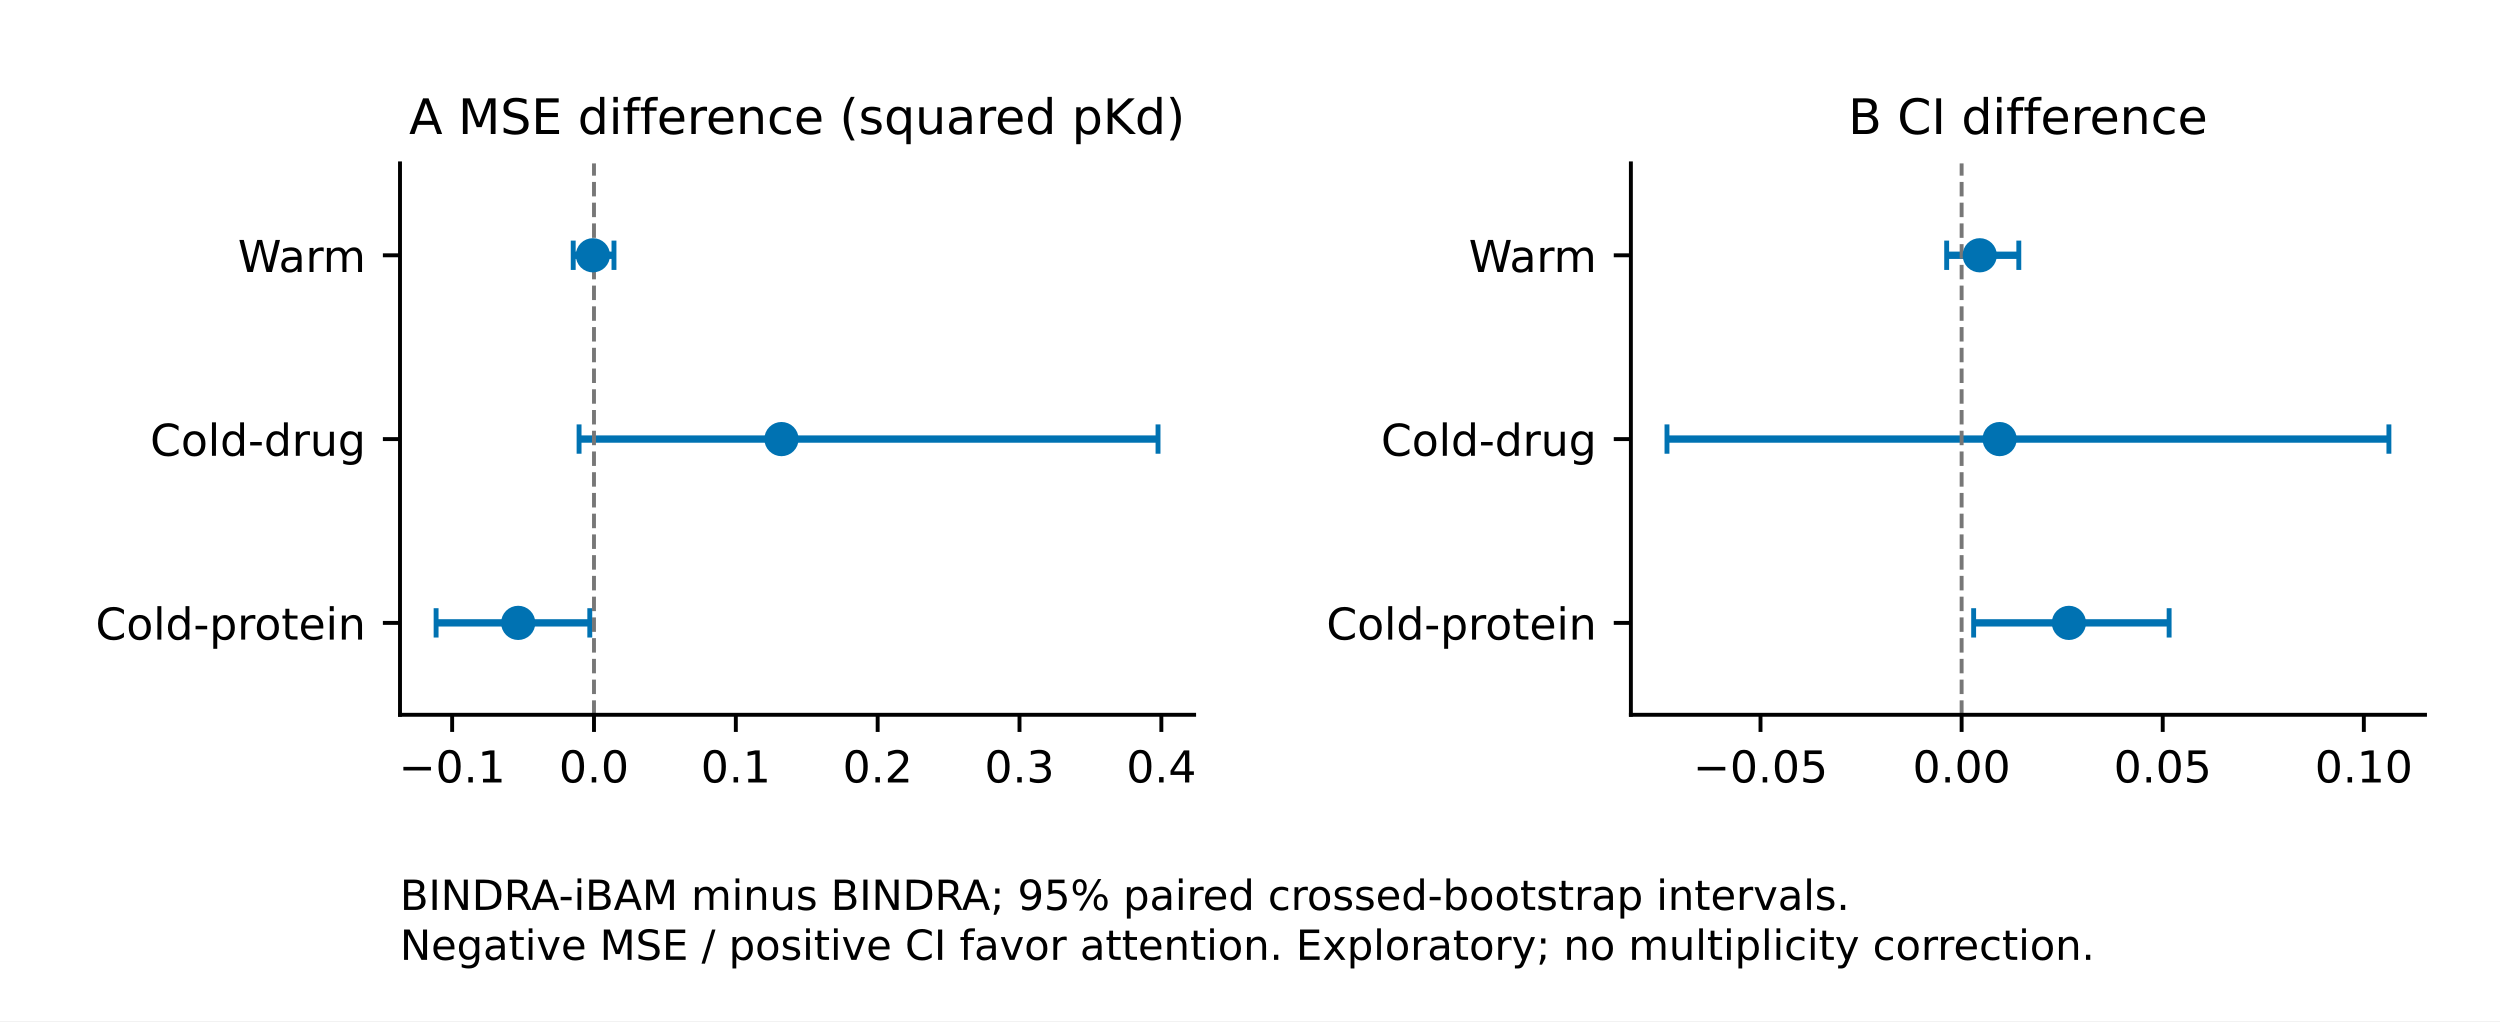
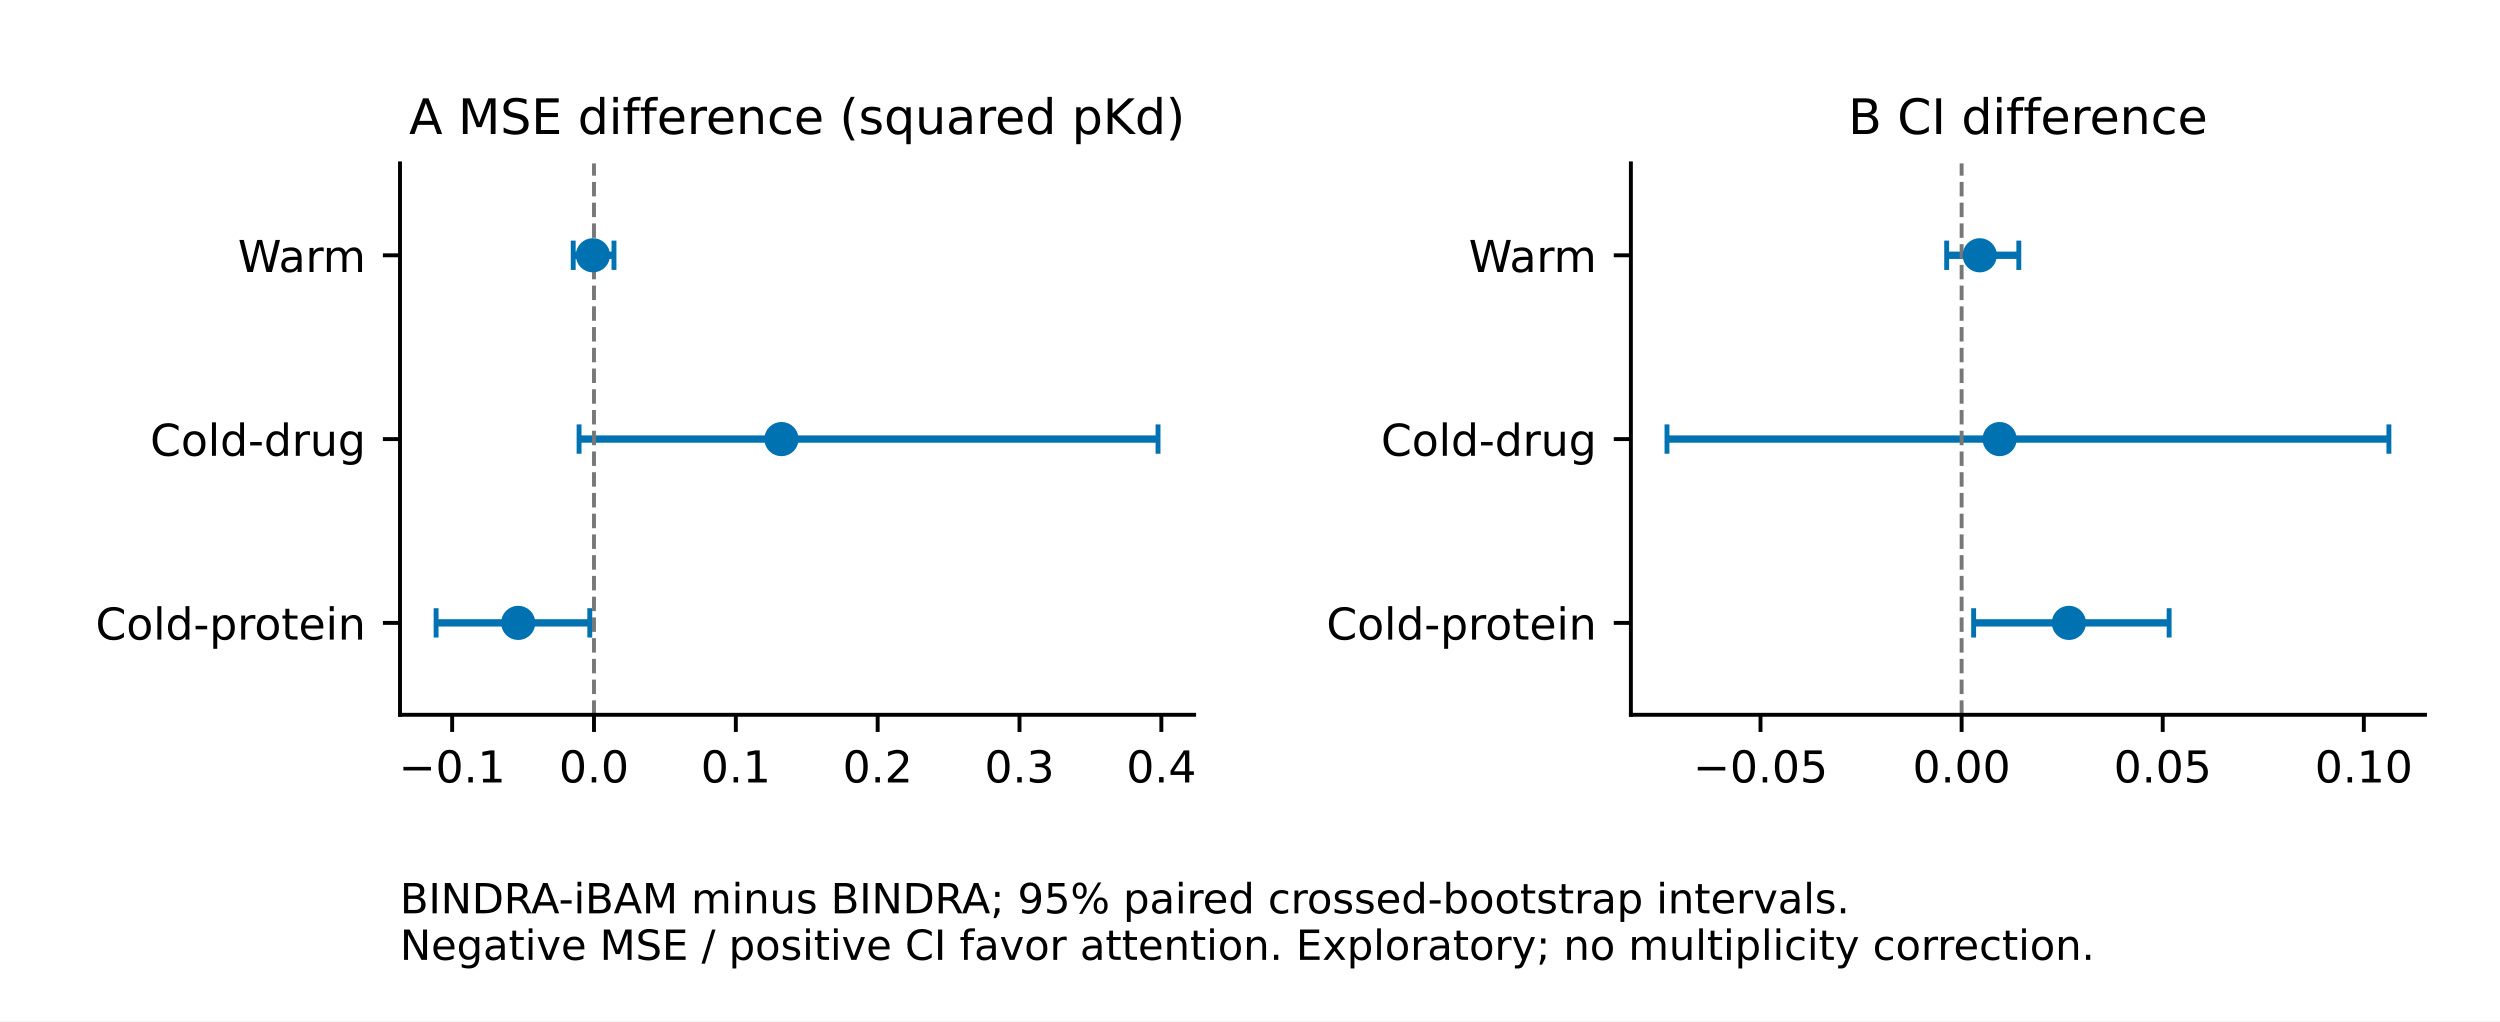
<svg xmlns="http://www.w3.org/2000/svg" xmlns:xlink="http://www.w3.org/1999/xlink" width="511.2pt" height="208.8pt" viewBox="0 0 511.2 208.8" version="1.1">
  <defs>
    <style type="text/css">*{stroke-linejoin: round; stroke-linecap: butt}</style>
  </defs>
  <g id="figure_1">
    <g id="patch_1">
      <path d="M 0 208.8  L 511.2 208.8  L 511.2 0  L 0 0  z " style="fill: #ffffff" />
    </g>
    <g id="axes_1">
      <g id="patch_2">
        <path d="M 81.792 146.16  L 244.173 146.16  L 244.173 33.408  L 81.792 33.408  z " style="fill: #ffffff" />
      </g>
      <g id="matplotlib.axis_1">
        <g id="xtick_1">
          <g id="line2d_1">
            <defs>
-               <path id="mb16f239b80" d="M 0 0  L 0 3.5  " style="stroke: #000000; stroke-width: 0.8" />
+               <path id="m791eb9a674" d="M 0 0  L 0 3.5  " style="stroke: #000000; stroke-width: 0.8" />
            </defs>
            <g>
-               <use xlink:href="#mb16f239b80" x="92.455" y="146.16" style="stroke: #000000; stroke-width: 0.8" />
+               <use xlink:href="#m791eb9a674" x="92.455" y="146.16" style="stroke: #000000; stroke-width: 0.8" />
            </g>
          </g>
          <g id="text_1">
-             <text style="font-size: 9px; font-family: 'DejaVu Sans'; text-anchor: middle" x="92.455" y="159.998" transform="rotate(-0 92.45496 159.9979)">−0.1</text>
+             <text style="font: 9px 'DejaVu Sans'; text-anchor: middle" x="92.455" y="159.999" transform="rotate(-0 92.45496 159.9986)">−0.1</text>
          </g>
        </g>
        <g id="xtick_2">
          <g id="line2d_2">
            <g>
-               <use xlink:href="#mb16f239b80" x="121.458" y="146.16" style="stroke: #000000; stroke-width: 0.8" />
+               <use xlink:href="#m791eb9a674" x="121.458" y="146.16" style="stroke: #000000; stroke-width: 0.8" />
            </g>
          </g>
          <g id="text_2">
-             <text style="font-size: 9px; font-family: 'DejaVu Sans'; text-anchor: middle" x="121.458" y="159.998" transform="rotate(-0 121.4583 159.9979)">0.0</text>
+             <text style="font: 9px 'DejaVu Sans'; text-anchor: middle" x="121.458" y="159.999" transform="rotate(-0 121.4583 159.9986)">0.0</text>
          </g>
        </g>
        <g id="xtick_3">
          <g id="line2d_3">
            <g>
-               <use xlink:href="#mb16f239b80" x="150.462" y="146.16" style="stroke: #000000; stroke-width: 0.8" />
+               <use xlink:href="#m791eb9a674" x="150.462" y="146.16" style="stroke: #000000; stroke-width: 0.8" />
            </g>
          </g>
          <g id="text_3">
-             <text style="font-size: 9px; font-family: 'DejaVu Sans'; text-anchor: middle" x="150.462" y="159.998" transform="rotate(-0 150.4616 159.9979)">0.1</text>
+             <text style="font: 9px 'DejaVu Sans'; text-anchor: middle" x="150.462" y="159.999" transform="rotate(-0 150.4616 159.9986)">0.1</text>
          </g>
        </g>
        <g id="xtick_4">
          <g id="line2d_4">
            <g>
-               <use xlink:href="#mb16f239b80" x="179.465" y="146.16" style="stroke: #000000; stroke-width: 0.8" />
+               <use xlink:href="#m791eb9a674" x="179.465" y="146.16" style="stroke: #000000; stroke-width: 0.8" />
            </g>
          </g>
          <g id="text_4">
-             <text style="font-size: 9px; font-family: 'DejaVu Sans'; text-anchor: middle" x="179.465" y="159.998" transform="rotate(-0 179.4649 159.9979)">0.2</text>
+             <text style="font: 9px 'DejaVu Sans'; text-anchor: middle" x="179.465" y="159.999" transform="rotate(-0 179.4649 159.9986)">0.2</text>
          </g>
        </g>
        <g id="xtick_5">
          <g id="line2d_5">
            <g>
-               <use xlink:href="#mb16f239b80" x="208.468" y="146.16" style="stroke: #000000; stroke-width: 0.8" />
+               <use xlink:href="#m791eb9a674" x="208.468" y="146.16" style="stroke: #000000; stroke-width: 0.8" />
            </g>
          </g>
          <g id="text_5">
-             <text style="font-size: 9px; font-family: 'DejaVu Sans'; text-anchor: middle" x="208.468" y="159.998" transform="rotate(-0 208.4683 159.9979)">0.3</text>
+             <text style="font: 9px 'DejaVu Sans'; text-anchor: middle" x="208.468" y="159.999" transform="rotate(-0 208.4683 159.9986)">0.3</text>
          </g>
        </g>
        <g id="xtick_6">
          <g id="line2d_6">
            <g>
-               <use xlink:href="#mb16f239b80" x="237.472" y="146.16" style="stroke: #000000; stroke-width: 0.8" />
+               <use xlink:href="#m791eb9a674" x="237.472" y="146.16" style="stroke: #000000; stroke-width: 0.8" />
            </g>
          </g>
          <g id="text_6">
-             <text style="font-size: 9px; font-family: 'DejaVu Sans'; text-anchor: middle" x="237.472" y="159.998" transform="rotate(-0 237.4716 159.9979)">0.4</text>
+             <text style="font: 9px 'DejaVu Sans'; text-anchor: middle" x="237.472" y="159.999" transform="rotate(-0 237.4716 159.9986)">0.4</text>
          </g>
        </g>
      </g>
      <g id="matplotlib.axis_2">
        <g id="ytick_1">
          <g id="line2d_7">
            <defs>
-               <path id="mec7291b51e" d="M 0 0  L -3.5 0  " style="stroke: #000000; stroke-width: 0.8" />
+               <path id="m7f62bbc961" d="M 0 0  L -3.5 0  " style="stroke: #000000; stroke-width: 0.8" />
            </defs>
            <g>
-               <use xlink:href="#mec7291b51e" x="81.792" y="52.2" style="stroke: #000000; stroke-width: 0.8" />
+               <use xlink:href="#m7f62bbc961" x="81.792" y="52.2" style="stroke: #000000; stroke-width: 0.8" />
            </g>
          </g>
          <g id="text_7">
-             <text style="font-size: 9px; font-family: 'DejaVu Sans'; text-anchor: end" x="74.792" y="55.619" transform="rotate(-0 74.792 55.61894)">Warm</text>
+             <text style="font: 9px 'DejaVu Sans'; text-anchor: end" x="74.792" y="55.619" transform="rotate(-0 74.792 55.6193)">Warm</text>
          </g>
        </g>
        <g id="ytick_2">
          <g id="line2d_8">
            <g>
-               <use xlink:href="#mec7291b51e" x="81.792" y="89.784" style="stroke: #000000; stroke-width: 0.8" />
+               <use xlink:href="#m7f62bbc961" x="81.792" y="89.784" style="stroke: #000000; stroke-width: 0.8" />
            </g>
          </g>
          <g id="text_8">
-             <text style="font-size: 9px; font-family: 'DejaVu Sans'; text-anchor: end" x="74.792" y="93.203" transform="rotate(-0 74.792 93.2033)">Cold-drug</text>
+             <text style="font: 9px 'DejaVu Sans'; text-anchor: end" x="74.792" y="93.203" transform="rotate(-0 74.792 93.2033)">Cold-drug</text>
          </g>
        </g>
        <g id="ytick_3">
          <g id="line2d_9">
            <g>
-               <use xlink:href="#mec7291b51e" x="81.792" y="127.368" style="stroke: #000000; stroke-width: 0.8" />
+               <use xlink:href="#m7f62bbc961" x="81.792" y="127.368" style="stroke: #000000; stroke-width: 0.8" />
            </g>
          </g>
          <g id="text_9">
-             <text style="font-size: 9px; font-family: 'DejaVu Sans'; text-anchor: end" x="74.792" y="130.787" transform="rotate(-0 74.792 130.7873)">Cold-protein</text>
+             <text style="font: 9px 'DejaVu Sans'; text-anchor: end" x="74.792" y="130.787" transform="rotate(-0 74.792 130.7873)">Cold-protein</text>
          </g>
        </g>
      </g>
      <g id="LineCollection_1">
-         <path d="M 117.212 52.2  L 125.547 52.2  " clip-path="url(#pb14c21e1c2)" style="fill: none; stroke: #0072b2; stroke-width: 1.5" />
-         <path d="M 118.409 89.784  L 236.792 89.784  " clip-path="url(#pb14c21e1c2)" style="fill: none; stroke: #0072b2; stroke-width: 1.5" />
-         <path d="M 89.173 127.368  L 120.598 127.368  " clip-path="url(#pb14c21e1c2)" style="fill: none; stroke: #0072b2; stroke-width: 1.5" />
+         <path d="M 117.212 52.2  L 125.547 52.2  " clip-path="url(#pfa1cc576c9)" style="fill: none; stroke: #0072b2; stroke-width: 1.5" />
+         <path d="M 118.409 89.784  L 236.792 89.784  " clip-path="url(#pfa1cc576c9)" style="fill: none; stroke: #0072b2; stroke-width: 1.5" />
+         <path d="M 89.173 127.368  L 120.598 127.368  " clip-path="url(#pfa1cc576c9)" style="fill: none; stroke: #0072b2; stroke-width: 1.5" />
      </g>
      <g id="line2d_10">
        <defs>
-           <path id="mea71ad5b78" d="M 0 3  L 0 -3  " style="stroke: #0072b2" />
+           <path id="mcc73ea2dad" d="M 0 3  L 0 -3  " style="stroke: #0072b2" />
        </defs>
-         <g clip-path="url(#pb14c21e1c2)">
-           <use xlink:href="#mea71ad5b78" x="117.212" y="52.2" style="fill: #0072b2; stroke: #0072b2" />
-           <use xlink:href="#mea71ad5b78" x="118.409" y="89.784" style="fill: #0072b2; stroke: #0072b2" />
-           <use xlink:href="#mea71ad5b78" x="89.173" y="127.368" style="fill: #0072b2; stroke: #0072b2" />
+         <g clip-path="url(#pfa1cc576c9)">
+           <use xlink:href="#mcc73ea2dad" x="117.212" y="52.2" style="fill: #0072b2; stroke: #0072b2" />
+           <use xlink:href="#mcc73ea2dad" x="118.409" y="89.784" style="fill: #0072b2; stroke: #0072b2" />
+           <use xlink:href="#mcc73ea2dad" x="89.173" y="127.368" style="fill: #0072b2; stroke: #0072b2" />
        </g>
      </g>
      <g id="line2d_11">
-         <g clip-path="url(#pb14c21e1c2)">
-           <use xlink:href="#mea71ad5b78" x="125.547" y="52.2" style="fill: #0072b2; stroke: #0072b2" />
-           <use xlink:href="#mea71ad5b78" x="236.792" y="89.784" style="fill: #0072b2; stroke: #0072b2" />
-           <use xlink:href="#mea71ad5b78" x="120.598" y="127.368" style="fill: #0072b2; stroke: #0072b2" />
+         <g clip-path="url(#pfa1cc576c9)">
+           <use xlink:href="#mcc73ea2dad" x="125.547" y="52.2" style="fill: #0072b2; stroke: #0072b2" />
+           <use xlink:href="#mcc73ea2dad" x="236.792" y="89.784" style="fill: #0072b2; stroke: #0072b2" />
+           <use xlink:href="#mcc73ea2dad" x="120.598" y="127.368" style="fill: #0072b2; stroke: #0072b2" />
        </g>
      </g>
      <g id="line2d_12">
-         <path d="M 121.458 146.16  L 121.458 33.408  " clip-path="url(#pb14c21e1c2)" style="fill: none; stroke-dasharray: 2.96,1.28; stroke-dashoffset: 0; stroke: #777777; stroke-width: 0.8" />
+         <path d="M 121.458 146.16  L 121.458 33.408  " clip-path="url(#pfa1cc576c9)" style="fill: none; stroke-dasharray: 2.96,1.28; stroke-dashoffset: 0; stroke: #777777; stroke-width: 0.8" />
      </g>
      <g id="line2d_13">
        <defs>
-           <path id="mc0d9a31079" d="M 0 3  C 0.796 3 1.559 2.684 2.121 2.121  C 2.684 1.559 3 0.796 3 0  C 3 -0.796 2.684 -1.559 2.121 -2.121  C 1.559 -2.684 0.796 -3 0 -3  C -0.796 -3 -1.559 -2.684 -2.121 -2.121  C -2.684 -1.559 -3 -0.796 -3 0  C -3 0.796 -2.684 1.559 -2.121 2.121  C -1.559 2.684 -0.796 3 0 3  z " style="stroke: #0072b2" />
+           <path id="mfc10e76f0a" d="M 0 3  C 0.796 3 1.559 2.684 2.121 2.121  C 2.684 1.559 3 0.796 3 0  C 3 -0.796 2.684 -1.559 2.121 -2.121  C 1.559 -2.684 0.796 -3 0 -3  C -0.796 -3 -1.559 -2.684 -2.121 -2.121  C -2.684 -1.559 -3 -0.796 -3 0  C -3 0.796 -2.684 1.559 -2.121 2.121  C -1.559 2.684 -0.796 3 0 3  z " style="stroke: #0072b2" />
        </defs>
-         <g clip-path="url(#pb14c21e1c2)">
-           <use xlink:href="#mc0d9a31079" x="121.236" y="52.2" style="fill: #0072b2; stroke: #0072b2" />
-           <use xlink:href="#mc0d9a31079" x="159.795" y="89.784" style="fill: #0072b2; stroke: #0072b2" />
-           <use xlink:href="#mc0d9a31079" x="105.962" y="127.368" style="fill: #0072b2; stroke: #0072b2" />
+         <g clip-path="url(#pfa1cc576c9)">
+           <use xlink:href="#mfc10e76f0a" x="121.236" y="52.2" style="fill: #0072b2; stroke: #0072b2" />
+           <use xlink:href="#mfc10e76f0a" x="159.795" y="89.784" style="fill: #0072b2; stroke: #0072b2" />
+           <use xlink:href="#mfc10e76f0a" x="105.962" y="127.368" style="fill: #0072b2; stroke: #0072b2" />
        </g>
      </g>
      <g id="patch_3">
        <path d="M 81.792 146.16  L 81.792 33.408  " style="fill: none; stroke: #000000; stroke-width: 0.8; stroke-linejoin: miter; stroke-linecap: square" />
      </g>
      <g id="patch_4">
        <path d="M 81.792 146.16  L 244.173 146.16  " style="fill: none; stroke: #000000; stroke-width: 0.8; stroke-linejoin: miter; stroke-linecap: square" />
      </g>
      <g id="text_10">
-         <text style="font-size: 10px; font-family: 'DejaVu Sans'; text-anchor: middle" x="162.983" y="27.408" transform="rotate(-0 162.9826 27.408)">A  MSE difference (squared pKd)</text>
+         <text style="font: 10px 'DejaVu Sans'; text-anchor: middle" x="162.983" y="27.408" transform="rotate(-0 162.9826 27.408)">A  MSE difference (squared pKd)</text>
      </g>
    </g>
    <g id="axes_2">
      <g id="patch_5">
        <path d="M 333.483 146.16  L 495.864 146.16  L 495.864 33.408  L 333.483 33.408  z " style="fill: #ffffff" />
      </g>
      <g id="matplotlib.axis_3">
        <g id="xtick_7">
          <g id="line2d_14">
            <g>
-               <use xlink:href="#mb16f239b80" x="359.989" y="146.16" style="stroke: #000000; stroke-width: 0.8" />
+               <use xlink:href="#m791eb9a674" x="359.989" y="146.16" style="stroke: #000000; stroke-width: 0.8" />
            </g>
          </g>
          <g id="text_11">
-             <text style="font-size: 9px; font-family: 'DejaVu Sans'; text-anchor: middle" x="359.989" y="159.998" transform="rotate(-0 359.9892 159.9979)">−0.05</text>
+             <text style="font: 9px 'DejaVu Sans'; text-anchor: middle" x="359.989" y="159.999" transform="rotate(-0 359.9892 159.9986)">−0.05</text>
          </g>
        </g>
        <g id="xtick_8">
          <g id="line2d_15">
            <g>
-               <use xlink:href="#mb16f239b80" x="401.112" y="146.16" style="stroke: #000000; stroke-width: 0.8" />
+               <use xlink:href="#m791eb9a674" x="401.112" y="146.16" style="stroke: #000000; stroke-width: 0.8" />
            </g>
          </g>
          <g id="text_12">
-             <text style="font-size: 9px; font-family: 'DejaVu Sans'; text-anchor: middle" x="401.112" y="159.998" transform="rotate(-0 401.1118 159.9979)">0.00</text>
+             <text style="font: 9px 'DejaVu Sans'; text-anchor: middle" x="401.112" y="159.999" transform="rotate(-0 401.1118 159.9986)">0.00</text>
          </g>
        </g>
        <g id="xtick_9">
          <g id="line2d_16">
            <g>
-               <use xlink:href="#mb16f239b80" x="442.234" y="146.16" style="stroke: #000000; stroke-width: 0.8" />
+               <use xlink:href="#m791eb9a674" x="442.234" y="146.16" style="stroke: #000000; stroke-width: 0.8" />
            </g>
          </g>
          <g id="text_13">
-             <text style="font-size: 9px; font-family: 'DejaVu Sans'; text-anchor: middle" x="442.234" y="159.998" transform="rotate(-0 442.2344 159.9979)">0.05</text>
+             <text style="font: 9px 'DejaVu Sans'; text-anchor: middle" x="442.234" y="159.999" transform="rotate(-0 442.2344 159.9986)">0.05</text>
          </g>
        </g>
        <g id="xtick_10">
          <g id="line2d_17">
            <g>
-               <use xlink:href="#mb16f239b80" x="483.357" y="146.16" style="stroke: #000000; stroke-width: 0.8" />
+               <use xlink:href="#m791eb9a674" x="483.357" y="146.16" style="stroke: #000000; stroke-width: 0.8" />
            </g>
          </g>
          <g id="text_14">
-             <text style="font-size: 9px; font-family: 'DejaVu Sans'; text-anchor: middle" x="483.357" y="159.998" transform="rotate(-0 483.3571 159.9979)">0.10</text>
+             <text style="font: 9px 'DejaVu Sans'; text-anchor: middle" x="483.357" y="159.999" transform="rotate(-0 483.3571 159.9986)">0.10</text>
          </g>
        </g>
      </g>
      <g id="matplotlib.axis_4">
        <g id="ytick_4">
          <g id="line2d_18">
            <g>
-               <use xlink:href="#mec7291b51e" x="333.483" y="52.2" style="stroke: #000000; stroke-width: 0.8" />
+               <use xlink:href="#m7f62bbc961" x="333.483" y="52.2" style="stroke: #000000; stroke-width: 0.8" />
            </g>
          </g>
          <g id="text_15">
-             <text style="font-size: 9px; font-family: 'DejaVu Sans'; text-anchor: end" x="326.483" y="55.619" transform="rotate(-0 326.4828 55.61894)">Warm</text>
+             <text style="font: 9px 'DejaVu Sans'; text-anchor: end" x="326.483" y="55.619" transform="rotate(-0 326.4828 55.6193)">Warm</text>
          </g>
        </g>
        <g id="ytick_5">
          <g id="line2d_19">
            <g>
-               <use xlink:href="#mec7291b51e" x="333.483" y="89.784" style="stroke: #000000; stroke-width: 0.8" />
+               <use xlink:href="#m7f62bbc961" x="333.483" y="89.784" style="stroke: #000000; stroke-width: 0.8" />
            </g>
          </g>
          <g id="text_16">
-             <text style="font-size: 9px; font-family: 'DejaVu Sans'; text-anchor: end" x="326.483" y="93.203" transform="rotate(-0 326.4828 93.2033)">Cold-drug</text>
+             <text style="font: 9px 'DejaVu Sans'; text-anchor: end" x="326.483" y="93.203" transform="rotate(-0 326.4828 93.2033)">Cold-drug</text>
          </g>
        </g>
        <g id="ytick_6">
          <g id="line2d_20">
            <g>
-               <use xlink:href="#mec7291b51e" x="333.483" y="127.368" style="stroke: #000000; stroke-width: 0.8" />
+               <use xlink:href="#m7f62bbc961" x="333.483" y="127.368" style="stroke: #000000; stroke-width: 0.8" />
            </g>
          </g>
          <g id="text_17">
-             <text style="font-size: 9px; font-family: 'DejaVu Sans'; text-anchor: end" x="326.483" y="130.787" transform="rotate(-0 326.4828 130.7873)">Cold-protein</text>
+             <text style="font: 9px 'DejaVu Sans'; text-anchor: end" x="326.483" y="130.787" transform="rotate(-0 326.4828 130.7873)">Cold-protein</text>
          </g>
        </g>
      </g>
      <g id="LineCollection_2">
-         <path d="M 398.054 52.2  L 412.805 52.2  " clip-path="url(#p7c427f072f)" style="fill: none; stroke: #0072b2; stroke-width: 1.5" />
-         <path d="M 340.864 89.784  L 488.483 89.784  " clip-path="url(#p7c427f072f)" style="fill: none; stroke: #0072b2; stroke-width: 1.5" />
-         <path d="M 403.569 127.368  L 443.543 127.368  " clip-path="url(#p7c427f072f)" style="fill: none; stroke: #0072b2; stroke-width: 1.5" />
+         <path d="M 398.054 52.2  L 412.805 52.2  " clip-path="url(#p6523a995c8)" style="fill: none; stroke: #0072b2; stroke-width: 1.5" />
+         <path d="M 340.864 89.784  L 488.483 89.784  " clip-path="url(#p6523a995c8)" style="fill: none; stroke: #0072b2; stroke-width: 1.5" />
+         <path d="M 403.569 127.368  L 443.543 127.368  " clip-path="url(#p6523a995c8)" style="fill: none; stroke: #0072b2; stroke-width: 1.5" />
      </g>
      <g id="line2d_21">
-         <g clip-path="url(#p7c427f072f)">
-           <use xlink:href="#mea71ad5b78" x="398.054" y="52.2" style="fill: #0072b2; stroke: #0072b2" />
-           <use xlink:href="#mea71ad5b78" x="340.864" y="89.784" style="fill: #0072b2; stroke: #0072b2" />
-           <use xlink:href="#mea71ad5b78" x="403.569" y="127.368" style="fill: #0072b2; stroke: #0072b2" />
+         <g clip-path="url(#p6523a995c8)">
+           <use xlink:href="#mcc73ea2dad" x="398.054" y="52.2" style="fill: #0072b2; stroke: #0072b2" />
+           <use xlink:href="#mcc73ea2dad" x="340.864" y="89.784" style="fill: #0072b2; stroke: #0072b2" />
+           <use xlink:href="#mcc73ea2dad" x="403.569" y="127.368" style="fill: #0072b2; stroke: #0072b2" />
        </g>
      </g>
      <g id="line2d_22">
-         <g clip-path="url(#p7c427f072f)">
-           <use xlink:href="#mea71ad5b78" x="412.805" y="52.2" style="fill: #0072b2; stroke: #0072b2" />
-           <use xlink:href="#mea71ad5b78" x="488.483" y="89.784" style="fill: #0072b2; stroke: #0072b2" />
-           <use xlink:href="#mea71ad5b78" x="443.543" y="127.368" style="fill: #0072b2; stroke: #0072b2" />
+         <g clip-path="url(#p6523a995c8)">
+           <use xlink:href="#mcc73ea2dad" x="412.805" y="52.2" style="fill: #0072b2; stroke: #0072b2" />
+           <use xlink:href="#mcc73ea2dad" x="488.483" y="89.784" style="fill: #0072b2; stroke: #0072b2" />
+           <use xlink:href="#mcc73ea2dad" x="443.543" y="127.368" style="fill: #0072b2; stroke: #0072b2" />
        </g>
      </g>
      <g id="line2d_23">
-         <path d="M 401.112 146.16  L 401.112 33.408  " clip-path="url(#p7c427f072f)" style="fill: none; stroke-dasharray: 2.96,1.28; stroke-dashoffset: 0; stroke: #777777; stroke-width: 0.8" />
+         <path d="M 401.112 146.16  L 401.112 33.408  " clip-path="url(#p6523a995c8)" style="fill: none; stroke-dasharray: 2.96,1.28; stroke-dashoffset: 0; stroke: #777777; stroke-width: 0.8" />
      </g>
      <g id="line2d_24">
-         <g clip-path="url(#p7c427f072f)">
-           <use xlink:href="#mc0d9a31079" x="404.819" y="52.2" style="fill: #0072b2; stroke: #0072b2" />
-           <use xlink:href="#mc0d9a31079" x="408.883" y="89.784" style="fill: #0072b2; stroke: #0072b2" />
-           <use xlink:href="#mc0d9a31079" x="423.051" y="127.368" style="fill: #0072b2; stroke: #0072b2" />
+         <g clip-path="url(#p6523a995c8)">
+           <use xlink:href="#mfc10e76f0a" x="404.819" y="52.2" style="fill: #0072b2; stroke: #0072b2" />
+           <use xlink:href="#mfc10e76f0a" x="408.883" y="89.784" style="fill: #0072b2; stroke: #0072b2" />
+           <use xlink:href="#mfc10e76f0a" x="423.051" y="127.368" style="fill: #0072b2; stroke: #0072b2" />
        </g>
      </g>
      <g id="patch_6">
        <path d="M 333.483 146.16  L 333.483 33.408  " style="fill: none; stroke: #000000; stroke-width: 0.8; stroke-linejoin: miter; stroke-linecap: square" />
      </g>
      <g id="patch_7">
        <path d="M 333.483 146.16  L 495.864 146.16  " style="fill: none; stroke: #000000; stroke-width: 0.8; stroke-linejoin: miter; stroke-linecap: square" />
      </g>
      <g id="text_18">
-         <text style="font-size: 10px; font-family: 'DejaVu Sans'; text-anchor: middle" x="414.673" y="27.408" transform="rotate(-0 414.6734 27.408)">B  CI difference</text>
+         <text style="font: 10px 'DejaVu Sans'; text-anchor: middle" x="414.673" y="27.408" transform="rotate(-0 414.6734 27.408)">B  CI difference</text>
      </g>
    </g>
    <g id="text_19">
-       <text style="font-size: 8.5px; font-family: 'DejaVu Sans'" transform="translate(81.792 186.0697)">BINDRA-iBAM minus BINDRA; 95% paired crossed-bootstrap intervals.</text>
-       <text style="font-size: 8.5px; font-family: 'DejaVu Sans'" transform="translate(81.792 196.272)">Negative MSE / positive CI favor attention. Exploratory; no multiplicity correction.</text>
+       <text style="font: 8.5px 'DejaVu Sans'" transform="translate(81.792 186.7539)">BINDRA-iBAM minus BINDRA; 95% paired crossed-bootstrap intervals.</text>
+       <text style="font: 8.5px 'DejaVu Sans'" transform="translate(81.792 196.272)">Negative MSE / positive CI favor attention. Exploratory; no multiplicity correction.</text>
    </g>
  </g>
  <defs>
-     <clipPath id="pb14c21e1c2">
+     <clipPath id="pfa1cc576c9">
      <rect x="81.792" y="33.408" width="162.381" height="112.752" />
    </clipPath>
-     <clipPath id="p7c427f072f">
+     <clipPath id="p6523a995c8">
      <rect x="333.483" y="33.408" width="162.381" height="112.752" />
    </clipPath>
  </defs>
</svg>
